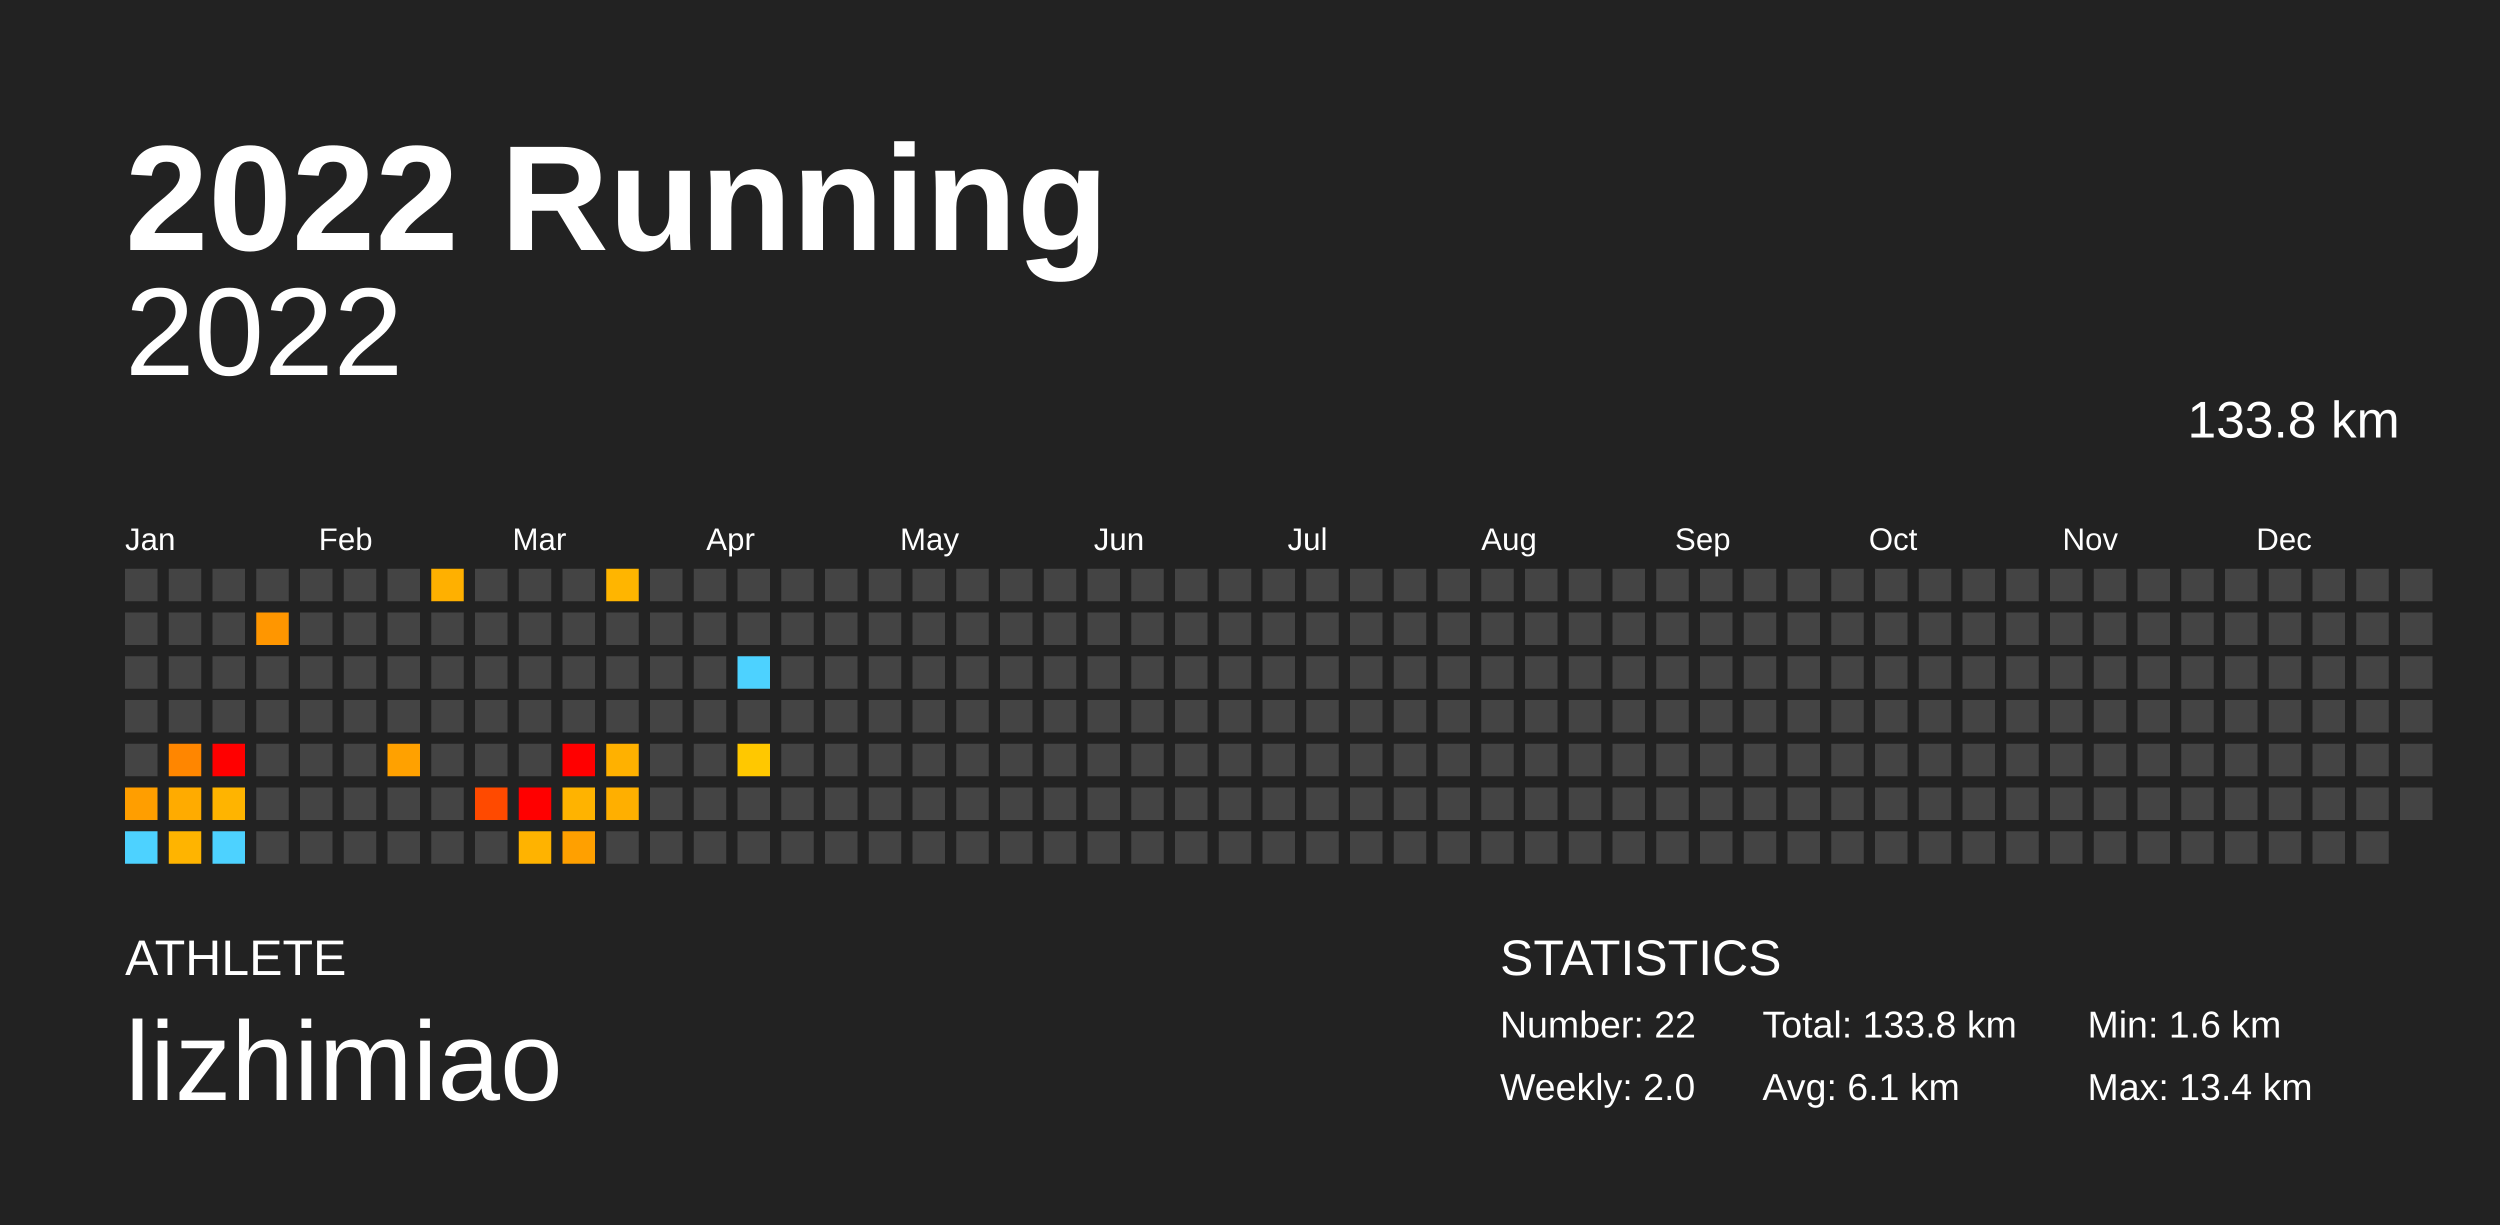
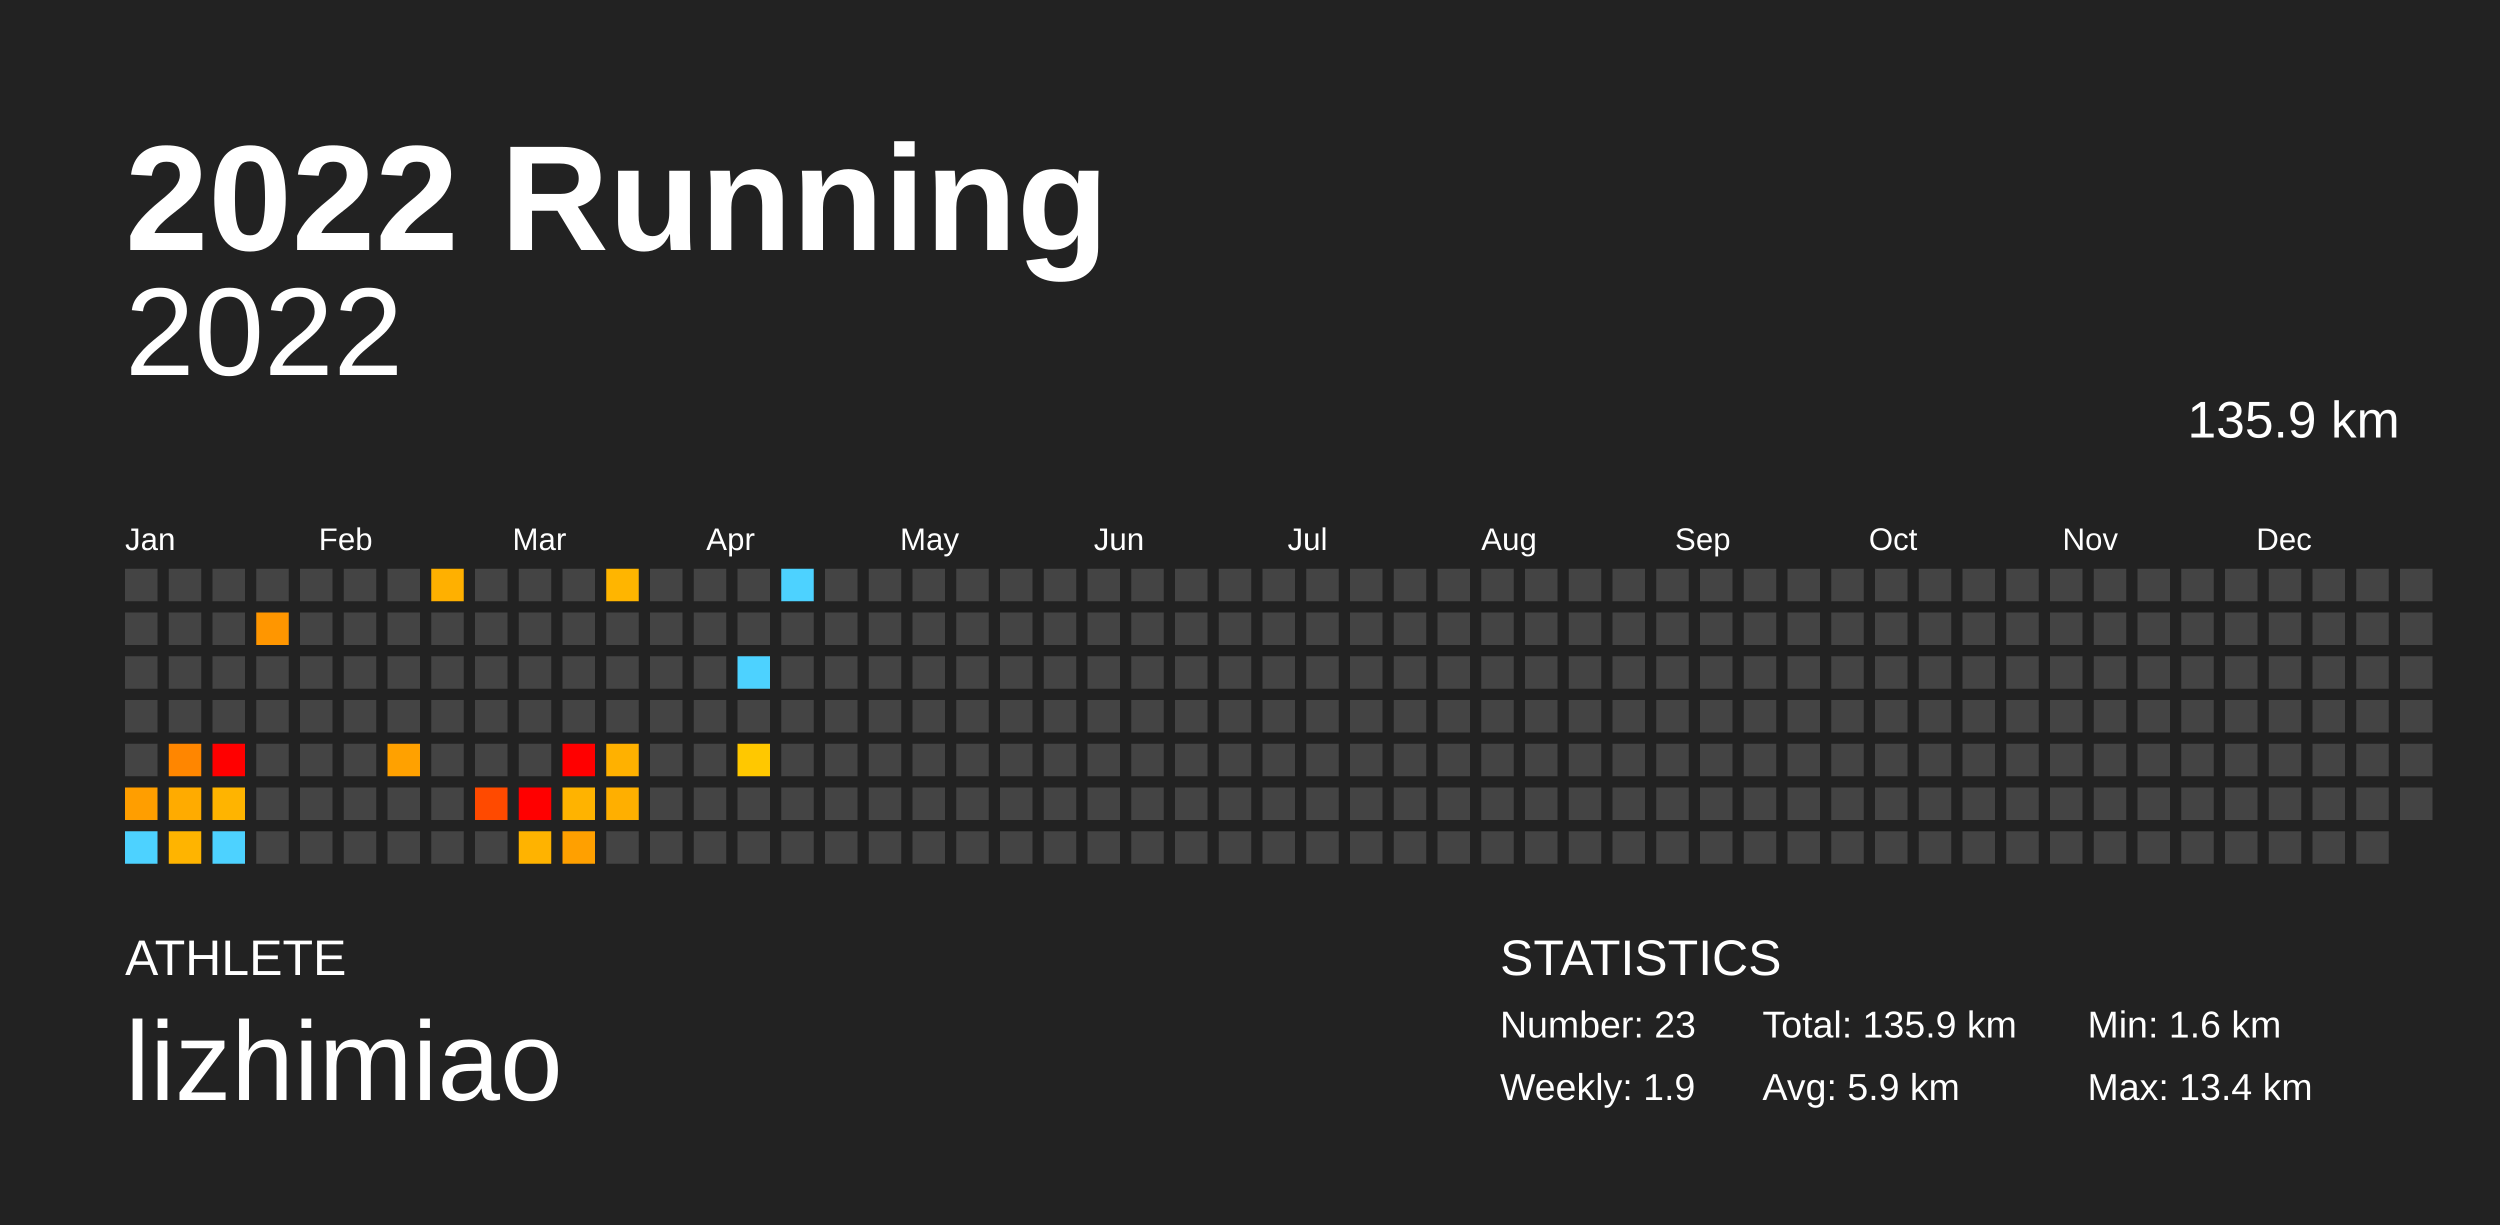
<svg xmlns="http://www.w3.org/2000/svg" baseProfile="full" height="98mm" version="1.1" viewBox="0,0,200,98" width="200mm">
  <defs />
  <rect fill="#222222" height="98" width="200" x="0" y="0" />
  <text fill="#FFFFFF" style="font-size:12px; font-family:Arial; font-weight:bold;" x="10" y="20">2022 Running</text>
  <text fill="#FFFFFF" style="font-size:4px; font-family:Arial" x="10" y="78">ATHLETE</text>
  <text fill="#FFFFFF" style="font-size:9px; font-family:Arial" x="10" y="88">lizhimiao</text>
  <text fill="#FFFFFF" style="font-size:4px; font-family:Arial" x="120" y="78">STATISTICS</text>
-   <text fill="#FFFFFF" style="font-size:3px; font-family:Arial" x="120" y="83">Number: 22</text>
-   <text fill="#FFFFFF" style="font-size:3px; font-family:Arial" x="120" y="88">Weekly: 2.0</text>
-   <text fill="#FFFFFF" style="font-size:3px; font-family:Arial" x="141" y="83">Total: 133.8 km</text>
-   <text fill="#FFFFFF" style="font-size:3px; font-family:Arial" x="141" y="88">Avg: 6.1 km</text>
+   <text fill="#FFFFFF" style="font-size:3px; font-family:Arial" x="120" y="83">Number: 23</text>
+   <text fill="#FFFFFF" style="font-size:3px; font-family:Arial" x="120" y="88">Weekly: 1.9</text>
+   <text fill="#FFFFFF" style="font-size:3px; font-family:Arial" x="141" y="83">Total: 135.9 km</text>
+   <text fill="#FFFFFF" style="font-size:3px; font-family:Arial" x="141" y="88">Avg: 5.9 km</text>
  <text fill="#FFFFFF" style="font-size:3px; font-family:Arial" x="167" y="83">Min: 1.6 km</text>
  <text fill="#FFFFFF" style="font-size:3px; font-family:Arial" x="167" y="88">Max: 13.4 km</text>
  <text alignment-baseline="hanging" fill="#FFFFFF" style="font-size:10.0px; font-family:Arial;" x="10" y="30">2022</text>
-   <text alignment-baseline="hanging" fill="#FFFFFF" style="font-size:4.125px; font-family:Arial;" x="175" y="35">133.8 km</text>
+   <text alignment-baseline="hanging" fill="#FFFFFF" style="font-size:4.125px; font-family:Arial;" x="175" y="35">135.9 km</text>
  <text fill="#FFFFFF" style="font-size:2.5px; font-family:Arial" x="10.0" y="44">Jan</text>
  <text fill="#FFFFFF" style="font-size:2.5px; font-family:Arial" x="25.5" y="44">Feb</text>
  <text fill="#FFFFFF" style="font-size:2.5px; font-family:Arial" x="41.0" y="44">Mar</text>
  <text fill="#FFFFFF" style="font-size:2.5px; font-family:Arial" x="56.5" y="44">Apr</text>
  <text fill="#FFFFFF" style="font-size:2.5px; font-family:Arial" x="72.0" y="44">May</text>
  <text fill="#FFFFFF" style="font-size:2.5px; font-family:Arial" x="87.5" y="44">Jun</text>
  <text fill="#FFFFFF" style="font-size:2.5px; font-family:Arial" x="103.0" y="44">Jul</text>
  <text fill="#FFFFFF" style="font-size:2.5px; font-family:Arial" x="118.5" y="44">Aug</text>
  <text fill="#FFFFFF" style="font-size:2.5px; font-family:Arial" x="134.0" y="44">Sep</text>
  <text fill="#FFFFFF" style="font-size:2.5px; font-family:Arial" x="149.5" y="44">Oct</text>
  <text fill="#FFFFFF" style="font-size:2.5px; font-family:Arial" x="165.0" y="44">Nov</text>
  <text fill="#FFFFFF" style="font-size:2.5px; font-family:Arial" x="180.5" y="44">Dec</text>
  <rect fill="#444444" height="2.6" width="2.6" x="10.0" y="45.5" />
  <rect fill="#444444" height="2.6" width="2.6" x="10.0" y="49.0" />
  <rect fill="#444444" height="2.6" width="2.6" x="10.0" y="52.5" />
  <rect fill="#444444" height="2.6" width="2.6" x="10.0" y="56.0" />
  <rect fill="#444444" height="2.6" width="2.6" x="10.0" y="59.5" />
  <rect fill="#ff9e00" height="2.6" width="2.6" x="10.0" y="63.0" />
  <rect fill="#4dd2ff" height="2.6" width="2.6" x="10.0" y="66.5" />
  <rect fill="#444444" height="2.6" width="2.6" x="13.5" y="45.5" />
  <rect fill="#444444" height="2.6" width="2.6" x="13.5" y="49.0" />
  <rect fill="#444444" height="2.6" width="2.6" x="13.5" y="52.5" />
  <rect fill="#444444" height="2.6" width="2.6" x="13.5" y="56.0" />
  <rect fill="#ff8600" height="2.6" width="2.6" x="13.5" y="59.5" />
  <rect fill="#ffab00" height="2.6" width="2.6" x="13.5" y="63.0" />
  <rect fill="#ffb400" height="2.6" width="2.6" x="13.5" y="66.5" />
  <rect fill="#444444" height="2.6" width="2.6" x="17.0" y="45.5" />
  <rect fill="#444444" height="2.6" width="2.6" x="17.0" y="49.0" />
  <rect fill="#444444" height="2.6" width="2.6" x="17.0" y="52.5" />
  <rect fill="#444444" height="2.6" width="2.6" x="17.0" y="56.0" />
  <rect fill="red" height="2.6" width="2.6" x="17.0" y="59.5" />
  <rect fill="#ffb400" height="2.6" width="2.6" x="17.0" y="63.0" />
  <rect fill="#4dd2ff" height="2.6" width="2.6" x="17.0" y="66.5" />
  <rect fill="#444444" height="2.6" width="2.6" x="20.5" y="45.5" />
  <rect fill="#ff9600" height="2.6" width="2.6" x="20.5" y="49.0" />
  <rect fill="#444444" height="2.6" width="2.6" x="20.5" y="52.5" />
  <rect fill="#444444" height="2.6" width="2.6" x="20.5" y="56.0" />
  <rect fill="#444444" height="2.6" width="2.6" x="20.5" y="59.5" />
  <rect fill="#444444" height="2.6" width="2.6" x="20.5" y="63.0" />
  <rect fill="#444444" height="2.6" width="2.6" x="20.5" y="66.5" />
  <rect fill="#444444" height="2.6" width="2.6" x="24.0" y="45.5" />
  <rect fill="#444444" height="2.6" width="2.6" x="24.0" y="49.0" />
  <rect fill="#444444" height="2.6" width="2.6" x="24.0" y="52.5" />
  <rect fill="#444444" height="2.6" width="2.6" x="24.0" y="56.0" />
  <rect fill="#444444" height="2.6" width="2.6" x="24.0" y="59.5" />
  <rect fill="#444444" height="2.6" width="2.6" x="24.0" y="63.0" />
  <rect fill="#444444" height="2.6" width="2.6" x="24.0" y="66.5" />
  <rect fill="#444444" height="2.6" width="2.6" x="27.5" y="45.5" />
  <rect fill="#444444" height="2.6" width="2.6" x="27.5" y="49.0" />
  <rect fill="#444444" height="2.6" width="2.6" x="27.5" y="52.5" />
  <rect fill="#444444" height="2.6" width="2.6" x="27.5" y="56.0" />
  <rect fill="#444444" height="2.6" width="2.6" x="27.5" y="59.5" />
  <rect fill="#444444" height="2.6" width="2.6" x="27.5" y="63.0" />
  <rect fill="#444444" height="2.6" width="2.6" x="27.5" y="66.5" />
  <rect fill="#444444" height="2.6" width="2.6" x="31.0" y="45.5" />
  <rect fill="#444444" height="2.6" width="2.6" x="31.0" y="49.0" />
  <rect fill="#444444" height="2.6" width="2.6" x="31.0" y="52.5" />
  <rect fill="#444444" height="2.6" width="2.6" x="31.0" y="56.0" />
  <rect fill="#ffa100" height="2.6" width="2.6" x="31.0" y="59.5" />
  <rect fill="#444444" height="2.6" width="2.6" x="31.0" y="63.0" />
  <rect fill="#444444" height="2.6" width="2.6" x="31.0" y="66.5" />
  <rect fill="#ffb000" height="2.6" width="2.6" x="34.5" y="45.5" />
  <rect fill="#444444" height="2.6" width="2.6" x="34.5" y="49.0" />
  <rect fill="#444444" height="2.6" width="2.6" x="34.5" y="52.5" />
  <rect fill="#444444" height="2.6" width="2.6" x="34.5" y="56.0" />
  <rect fill="#444444" height="2.6" width="2.6" x="34.5" y="59.5" />
  <rect fill="#444444" height="2.6" width="2.6" x="34.5" y="63.0" />
  <rect fill="#444444" height="2.6" width="2.6" x="34.5" y="66.5" />
  <rect fill="#444444" height="2.6" width="2.6" x="38.0" y="45.5" />
  <rect fill="#444444" height="2.6" width="2.6" x="38.0" y="49.0" />
  <rect fill="#444444" height="2.6" width="2.6" x="38.0" y="52.5" />
  <rect fill="#444444" height="2.6" width="2.6" x="38.0" y="56.0" />
  <rect fill="#444444" height="2.6" width="2.6" x="38.0" y="59.5" />
  <rect fill="#ff4a00" height="2.6" width="2.6" x="38.0" y="63.0" />
  <rect fill="#444444" height="2.6" width="2.6" x="38.0" y="66.5" />
  <rect fill="#444444" height="2.6" width="2.6" x="41.5" y="45.5" />
  <rect fill="#444444" height="2.6" width="2.6" x="41.5" y="49.0" />
  <rect fill="#444444" height="2.6" width="2.6" x="41.5" y="52.5" />
  <rect fill="#444444" height="2.6" width="2.6" x="41.5" y="56.0" />
  <rect fill="#444444" height="2.6" width="2.6" x="41.5" y="59.5" />
  <rect fill="red" height="2.6" width="2.6" x="41.5" y="63.0" />
  <rect fill="#ffb300" height="2.6" width="2.6" x="41.5" y="66.5" />
  <rect fill="#444444" height="2.6" width="2.6" x="45.0" y="45.5" />
  <rect fill="#444444" height="2.6" width="2.6" x="45.0" y="49.0" />
  <rect fill="#444444" height="2.6" width="2.6" x="45.0" y="52.5" />
  <rect fill="#444444" height="2.6" width="2.6" x="45.0" y="56.0" />
  <rect fill="red" height="2.6" width="2.6" x="45.0" y="59.5" />
  <rect fill="#ffb300" height="2.6" width="2.6" x="45.0" y="63.0" />
  <rect fill="#ffa000" height="2.6" width="2.6" x="45.0" y="66.5" />
  <rect fill="#ffb500" height="2.6" width="2.6" x="48.5" y="45.5" />
  <rect fill="#444444" height="2.6" width="2.6" x="48.5" y="49.0" />
  <rect fill="#444444" height="2.6" width="2.6" x="48.5" y="52.5" />
  <rect fill="#444444" height="2.6" width="2.6" x="48.5" y="56.0" />
  <rect fill="#ffb100" height="2.6" width="2.6" x="48.5" y="59.5" />
  <rect fill="#ffaf00" height="2.6" width="2.6" x="48.5" y="63.0" />
  <rect fill="#444444" height="2.6" width="2.6" x="48.5" y="66.5" />
  <rect fill="#444444" height="2.6" width="2.6" x="52.0" y="45.5" />
  <rect fill="#444444" height="2.6" width="2.6" x="52.0" y="49.0" />
  <rect fill="#444444" height="2.6" width="2.6" x="52.0" y="52.5" />
  <rect fill="#444444" height="2.6" width="2.6" x="52.0" y="56.0" />
  <rect fill="#444444" height="2.6" width="2.6" x="52.0" y="59.5" />
  <rect fill="#444444" height="2.6" width="2.6" x="52.0" y="63.0" />
  <rect fill="#444444" height="2.6" width="2.6" x="52.0" y="66.5" />
  <rect fill="#444444" height="2.6" width="2.6" x="55.5" y="45.5" />
  <rect fill="#444444" height="2.6" width="2.6" x="55.5" y="49.0" />
  <rect fill="#444444" height="2.6" width="2.6" x="55.5" y="52.5" />
  <rect fill="#444444" height="2.6" width="2.6" x="55.5" y="56.0" />
  <rect fill="#444444" height="2.6" width="2.6" x="55.5" y="59.5" />
  <rect fill="#444444" height="2.6" width="2.6" x="55.5" y="63.0" />
  <rect fill="#444444" height="2.6" width="2.6" x="55.5" y="66.5" />
  <rect fill="#444444" height="2.6" width="2.6" x="59.0" y="45.5" />
  <rect fill="#444444" height="2.6" width="2.6" x="59.0" y="49.0" />
  <rect fill="#4dd2ff" height="2.6" width="2.6" x="59.0" y="52.5" />
  <rect fill="#444444" height="2.6" width="2.6" x="59.0" y="56.0" />
  <rect fill="#ffc800" height="2.6" width="2.6" x="59.0" y="59.5" />
  <rect fill="#444444" height="2.6" width="2.6" x="59.0" y="63.0" />
  <rect fill="#444444" height="2.6" width="2.6" x="59.0" y="66.5" />
-   <rect fill="#444444" height="2.6" width="2.6" x="62.5" y="45.5" />
+   <rect fill="#4dd2ff" height="2.6" width="2.6" x="62.5" y="45.5" />
  <rect fill="#444444" height="2.6" width="2.6" x="62.5" y="49.0" />
  <rect fill="#444444" height="2.6" width="2.6" x="62.5" y="52.5" />
  <rect fill="#444444" height="2.6" width="2.6" x="62.5" y="56.0" />
  <rect fill="#444444" height="2.6" width="2.6" x="62.5" y="59.5" />
  <rect fill="#444444" height="2.6" width="2.6" x="62.5" y="63.0" />
  <rect fill="#444444" height="2.6" width="2.6" x="62.5" y="66.5" />
  <rect fill="#444444" height="2.6" width="2.6" x="66.0" y="45.5" />
  <rect fill="#444444" height="2.6" width="2.6" x="66.0" y="49.0" />
  <rect fill="#444444" height="2.6" width="2.6" x="66.0" y="52.5" />
  <rect fill="#444444" height="2.6" width="2.6" x="66.0" y="56.0" />
  <rect fill="#444444" height="2.6" width="2.6" x="66.0" y="59.5" />
  <rect fill="#444444" height="2.6" width="2.6" x="66.0" y="63.0" />
  <rect fill="#444444" height="2.6" width="2.6" x="66.0" y="66.5" />
  <rect fill="#444444" height="2.6" width="2.6" x="69.5" y="45.5" />
  <rect fill="#444444" height="2.6" width="2.6" x="69.5" y="49.0" />
  <rect fill="#444444" height="2.6" width="2.6" x="69.5" y="52.5" />
  <rect fill="#444444" height="2.6" width="2.6" x="69.5" y="56.0" />
  <rect fill="#444444" height="2.6" width="2.6" x="69.5" y="59.5" />
  <rect fill="#444444" height="2.6" width="2.6" x="69.5" y="63.0" />
  <rect fill="#444444" height="2.6" width="2.6" x="69.5" y="66.5" />
  <rect fill="#444444" height="2.6" width="2.6" x="73.0" y="45.5" />
  <rect fill="#444444" height="2.6" width="2.6" x="73.0" y="49.0" />
  <rect fill="#444444" height="2.6" width="2.6" x="73.0" y="52.5" />
  <rect fill="#444444" height="2.6" width="2.6" x="73.0" y="56.0" />
  <rect fill="#444444" height="2.6" width="2.6" x="73.0" y="59.5" />
  <rect fill="#444444" height="2.6" width="2.6" x="73.0" y="63.0" />
  <rect fill="#444444" height="2.6" width="2.6" x="73.0" y="66.5" />
  <rect fill="#444444" height="2.6" width="2.6" x="76.5" y="45.5" />
  <rect fill="#444444" height="2.6" width="2.6" x="76.5" y="49.0" />
  <rect fill="#444444" height="2.6" width="2.6" x="76.5" y="52.5" />
  <rect fill="#444444" height="2.6" width="2.6" x="76.5" y="56.0" />
  <rect fill="#444444" height="2.6" width="2.6" x="76.5" y="59.5" />
  <rect fill="#444444" height="2.6" width="2.6" x="76.5" y="63.0" />
  <rect fill="#444444" height="2.6" width="2.6" x="76.5" y="66.5" />
  <rect fill="#444444" height="2.6" width="2.6" x="80.0" y="45.5" />
  <rect fill="#444444" height="2.6" width="2.6" x="80.0" y="49.0" />
  <rect fill="#444444" height="2.6" width="2.6" x="80.0" y="52.5" />
  <rect fill="#444444" height="2.6" width="2.6" x="80.0" y="56.0" />
  <rect fill="#444444" height="2.6" width="2.6" x="80.0" y="59.5" />
  <rect fill="#444444" height="2.6" width="2.6" x="80.0" y="63.0" />
  <rect fill="#444444" height="2.6" width="2.6" x="80.0" y="66.5" />
  <rect fill="#444444" height="2.6" width="2.6" x="83.5" y="45.5" />
  <rect fill="#444444" height="2.6" width="2.6" x="83.5" y="49.0" />
  <rect fill="#444444" height="2.6" width="2.6" x="83.5" y="52.5" />
  <rect fill="#444444" height="2.6" width="2.6" x="83.5" y="56.0" />
  <rect fill="#444444" height="2.6" width="2.6" x="83.5" y="59.5" />
  <rect fill="#444444" height="2.6" width="2.6" x="83.5" y="63.0" />
  <rect fill="#444444" height="2.6" width="2.6" x="83.5" y="66.5" />
  <rect fill="#444444" height="2.6" width="2.6" x="87.0" y="45.5" />
  <rect fill="#444444" height="2.6" width="2.6" x="87.0" y="49.0" />
  <rect fill="#444444" height="2.6" width="2.6" x="87.0" y="52.5" />
  <rect fill="#444444" height="2.6" width="2.6" x="87.0" y="56.0" />
  <rect fill="#444444" height="2.6" width="2.6" x="87.0" y="59.5" />
  <rect fill="#444444" height="2.6" width="2.6" x="87.0" y="63.0" />
  <rect fill="#444444" height="2.6" width="2.6" x="87.0" y="66.5" />
  <rect fill="#444444" height="2.6" width="2.6" x="90.5" y="45.5" />
  <rect fill="#444444" height="2.6" width="2.6" x="90.5" y="49.0" />
  <rect fill="#444444" height="2.6" width="2.6" x="90.5" y="52.5" />
  <rect fill="#444444" height="2.6" width="2.6" x="90.5" y="56.0" />
  <rect fill="#444444" height="2.6" width="2.6" x="90.5" y="59.5" />
  <rect fill="#444444" height="2.6" width="2.6" x="90.5" y="63.0" />
  <rect fill="#444444" height="2.6" width="2.6" x="90.5" y="66.5" />
  <rect fill="#444444" height="2.6" width="2.6" x="94.0" y="45.5" />
  <rect fill="#444444" height="2.6" width="2.6" x="94.0" y="49.0" />
  <rect fill="#444444" height="2.6" width="2.6" x="94.0" y="52.5" />
  <rect fill="#444444" height="2.6" width="2.6" x="94.0" y="56.0" />
  <rect fill="#444444" height="2.6" width="2.6" x="94.0" y="59.5" />
  <rect fill="#444444" height="2.6" width="2.6" x="94.0" y="63.0" />
  <rect fill="#444444" height="2.6" width="2.6" x="94.0" y="66.5" />
  <rect fill="#444444" height="2.6" width="2.6" x="97.5" y="45.5" />
  <rect fill="#444444" height="2.6" width="2.6" x="97.5" y="49.0" />
  <rect fill="#444444" height="2.6" width="2.6" x="97.5" y="52.5" />
  <rect fill="#444444" height="2.6" width="2.6" x="97.5" y="56.0" />
  <rect fill="#444444" height="2.6" width="2.6" x="97.5" y="59.5" />
  <rect fill="#444444" height="2.6" width="2.6" x="97.5" y="63.0" />
  <rect fill="#444444" height="2.6" width="2.6" x="97.5" y="66.5" />
  <rect fill="#444444" height="2.6" width="2.6" x="101.0" y="45.5" />
  <rect fill="#444444" height="2.6" width="2.6" x="101.0" y="49.0" />
  <rect fill="#444444" height="2.6" width="2.6" x="101.0" y="52.5" />
  <rect fill="#444444" height="2.6" width="2.6" x="101.0" y="56.0" />
  <rect fill="#444444" height="2.6" width="2.6" x="101.0" y="59.5" />
  <rect fill="#444444" height="2.6" width="2.6" x="101.0" y="63.0" />
  <rect fill="#444444" height="2.6" width="2.6" x="101.0" y="66.5" />
  <rect fill="#444444" height="2.6" width="2.6" x="104.5" y="45.5" />
  <rect fill="#444444" height="2.6" width="2.6" x="104.5" y="49.0" />
  <rect fill="#444444" height="2.6" width="2.6" x="104.5" y="52.5" />
  <rect fill="#444444" height="2.6" width="2.6" x="104.5" y="56.0" />
  <rect fill="#444444" height="2.6" width="2.6" x="104.5" y="59.5" />
  <rect fill="#444444" height="2.6" width="2.6" x="104.5" y="63.0" />
  <rect fill="#444444" height="2.6" width="2.6" x="104.5" y="66.5" />
  <rect fill="#444444" height="2.6" width="2.6" x="108.0" y="45.5" />
  <rect fill="#444444" height="2.6" width="2.6" x="108.0" y="49.0" />
  <rect fill="#444444" height="2.6" width="2.6" x="108.0" y="52.5" />
  <rect fill="#444444" height="2.6" width="2.6" x="108.0" y="56.0" />
  <rect fill="#444444" height="2.6" width="2.6" x="108.0" y="59.5" />
  <rect fill="#444444" height="2.6" width="2.6" x="108.0" y="63.0" />
  <rect fill="#444444" height="2.6" width="2.6" x="108.0" y="66.5" />
  <rect fill="#444444" height="2.6" width="2.6" x="111.5" y="45.5" />
  <rect fill="#444444" height="2.6" width="2.6" x="111.5" y="49.0" />
  <rect fill="#444444" height="2.6" width="2.6" x="111.5" y="52.5" />
  <rect fill="#444444" height="2.6" width="2.6" x="111.5" y="56.0" />
  <rect fill="#444444" height="2.6" width="2.6" x="111.5" y="59.5" />
  <rect fill="#444444" height="2.6" width="2.6" x="111.5" y="63.0" />
  <rect fill="#444444" height="2.6" width="2.6" x="111.5" y="66.5" />
  <rect fill="#444444" height="2.6" width="2.6" x="115.0" y="45.5" />
  <rect fill="#444444" height="2.6" width="2.6" x="115.0" y="49.0" />
  <rect fill="#444444" height="2.6" width="2.6" x="115.0" y="52.5" />
  <rect fill="#444444" height="2.6" width="2.6" x="115.0" y="56.0" />
  <rect fill="#444444" height="2.6" width="2.6" x="115.0" y="59.5" />
  <rect fill="#444444" height="2.6" width="2.6" x="115.0" y="63.0" />
  <rect fill="#444444" height="2.6" width="2.6" x="115.0" y="66.5" />
  <rect fill="#444444" height="2.6" width="2.6" x="118.5" y="45.5" />
  <rect fill="#444444" height="2.6" width="2.6" x="118.5" y="49.0" />
  <rect fill="#444444" height="2.6" width="2.6" x="118.5" y="52.5" />
  <rect fill="#444444" height="2.6" width="2.6" x="118.5" y="56.0" />
  <rect fill="#444444" height="2.6" width="2.6" x="118.5" y="59.5" />
  <rect fill="#444444" height="2.6" width="2.6" x="118.5" y="63.0" />
  <rect fill="#444444" height="2.6" width="2.6" x="118.5" y="66.5" />
  <rect fill="#444444" height="2.6" width="2.6" x="122.0" y="45.5" />
  <rect fill="#444444" height="2.6" width="2.6" x="122.0" y="49.0" />
  <rect fill="#444444" height="2.6" width="2.6" x="122.0" y="52.5" />
  <rect fill="#444444" height="2.6" width="2.6" x="122.0" y="56.0" />
  <rect fill="#444444" height="2.6" width="2.6" x="122.0" y="59.5" />
  <rect fill="#444444" height="2.6" width="2.6" x="122.0" y="63.0" />
  <rect fill="#444444" height="2.6" width="2.6" x="122.0" y="66.5" />
  <rect fill="#444444" height="2.6" width="2.6" x="125.5" y="45.5" />
  <rect fill="#444444" height="2.6" width="2.6" x="125.5" y="49.0" />
  <rect fill="#444444" height="2.6" width="2.6" x="125.5" y="52.5" />
  <rect fill="#444444" height="2.6" width="2.6" x="125.5" y="56.0" />
  <rect fill="#444444" height="2.6" width="2.6" x="125.5" y="59.5" />
  <rect fill="#444444" height="2.6" width="2.6" x="125.5" y="63.0" />
  <rect fill="#444444" height="2.6" width="2.6" x="125.5" y="66.5" />
  <rect fill="#444444" height="2.6" width="2.6" x="129.0" y="45.5" />
  <rect fill="#444444" height="2.6" width="2.6" x="129.0" y="49.0" />
  <rect fill="#444444" height="2.6" width="2.6" x="129.0" y="52.5" />
  <rect fill="#444444" height="2.6" width="2.6" x="129.0" y="56.0" />
  <rect fill="#444444" height="2.6" width="2.6" x="129.0" y="59.5" />
  <rect fill="#444444" height="2.6" width="2.6" x="129.0" y="63.0" />
  <rect fill="#444444" height="2.6" width="2.6" x="129.0" y="66.5" />
  <rect fill="#444444" height="2.6" width="2.6" x="132.5" y="45.5" />
  <rect fill="#444444" height="2.6" width="2.6" x="132.5" y="49.0" />
  <rect fill="#444444" height="2.6" width="2.6" x="132.5" y="52.5" />
  <rect fill="#444444" height="2.6" width="2.6" x="132.5" y="56.0" />
  <rect fill="#444444" height="2.6" width="2.6" x="132.5" y="59.5" />
  <rect fill="#444444" height="2.6" width="2.6" x="132.5" y="63.0" />
  <rect fill="#444444" height="2.6" width="2.6" x="132.5" y="66.5" />
  <rect fill="#444444" height="2.6" width="2.6" x="136.0" y="45.5" />
  <rect fill="#444444" height="2.6" width="2.6" x="136.0" y="49.0" />
  <rect fill="#444444" height="2.6" width="2.6" x="136.0" y="52.5" />
  <rect fill="#444444" height="2.6" width="2.6" x="136.0" y="56.0" />
  <rect fill="#444444" height="2.6" width="2.6" x="136.0" y="59.5" />
  <rect fill="#444444" height="2.6" width="2.6" x="136.0" y="63.0" />
  <rect fill="#444444" height="2.6" width="2.6" x="136.0" y="66.5" />
  <rect fill="#444444" height="2.6" width="2.6" x="139.5" y="45.5" />
  <rect fill="#444444" height="2.6" width="2.6" x="139.5" y="49.0" />
  <rect fill="#444444" height="2.6" width="2.6" x="139.5" y="52.5" />
  <rect fill="#444444" height="2.6" width="2.6" x="139.5" y="56.0" />
  <rect fill="#444444" height="2.6" width="2.6" x="139.5" y="59.5" />
  <rect fill="#444444" height="2.6" width="2.6" x="139.5" y="63.0" />
  <rect fill="#444444" height="2.6" width="2.6" x="139.5" y="66.5" />
  <rect fill="#444444" height="2.6" width="2.6" x="143.0" y="45.5" />
  <rect fill="#444444" height="2.6" width="2.6" x="143.0" y="49.0" />
  <rect fill="#444444" height="2.6" width="2.6" x="143.0" y="52.5" />
  <rect fill="#444444" height="2.6" width="2.6" x="143.0" y="56.0" />
  <rect fill="#444444" height="2.6" width="2.6" x="143.0" y="59.5" />
  <rect fill="#444444" height="2.6" width="2.6" x="143.0" y="63.0" />
  <rect fill="#444444" height="2.6" width="2.6" x="143.0" y="66.5" />
  <rect fill="#444444" height="2.6" width="2.6" x="146.5" y="45.5" />
  <rect fill="#444444" height="2.6" width="2.6" x="146.5" y="49.0" />
  <rect fill="#444444" height="2.6" width="2.6" x="146.5" y="52.5" />
  <rect fill="#444444" height="2.6" width="2.6" x="146.5" y="56.0" />
  <rect fill="#444444" height="2.6" width="2.6" x="146.5" y="59.5" />
  <rect fill="#444444" height="2.6" width="2.6" x="146.5" y="63.0" />
  <rect fill="#444444" height="2.6" width="2.6" x="146.5" y="66.5" />
  <rect fill="#444444" height="2.6" width="2.6" x="150.0" y="45.5" />
  <rect fill="#444444" height="2.6" width="2.6" x="150.0" y="49.0" />
  <rect fill="#444444" height="2.6" width="2.6" x="150.0" y="52.5" />
  <rect fill="#444444" height="2.6" width="2.6" x="150.0" y="56.0" />
  <rect fill="#444444" height="2.6" width="2.6" x="150.0" y="59.5" />
  <rect fill="#444444" height="2.6" width="2.6" x="150.0" y="63.0" />
  <rect fill="#444444" height="2.6" width="2.6" x="150.0" y="66.5" />
  <rect fill="#444444" height="2.6" width="2.6" x="153.5" y="45.5" />
  <rect fill="#444444" height="2.6" width="2.6" x="153.5" y="49.0" />
  <rect fill="#444444" height="2.6" width="2.6" x="153.5" y="52.5" />
  <rect fill="#444444" height="2.6" width="2.6" x="153.5" y="56.0" />
  <rect fill="#444444" height="2.6" width="2.6" x="153.5" y="59.5" />
  <rect fill="#444444" height="2.6" width="2.6" x="153.5" y="63.0" />
  <rect fill="#444444" height="2.6" width="2.6" x="153.5" y="66.5" />
  <rect fill="#444444" height="2.6" width="2.6" x="157.0" y="45.5" />
  <rect fill="#444444" height="2.6" width="2.6" x="157.0" y="49.0" />
  <rect fill="#444444" height="2.6" width="2.6" x="157.0" y="52.5" />
  <rect fill="#444444" height="2.6" width="2.6" x="157.0" y="56.0" />
  <rect fill="#444444" height="2.6" width="2.6" x="157.0" y="59.5" />
  <rect fill="#444444" height="2.6" width="2.6" x="157.0" y="63.0" />
  <rect fill="#444444" height="2.6" width="2.6" x="157.0" y="66.5" />
  <rect fill="#444444" height="2.6" width="2.6" x="160.5" y="45.5" />
  <rect fill="#444444" height="2.6" width="2.6" x="160.5" y="49.0" />
  <rect fill="#444444" height="2.6" width="2.6" x="160.5" y="52.5" />
  <rect fill="#444444" height="2.6" width="2.6" x="160.5" y="56.0" />
  <rect fill="#444444" height="2.6" width="2.6" x="160.5" y="59.5" />
  <rect fill="#444444" height="2.6" width="2.6" x="160.5" y="63.0" />
  <rect fill="#444444" height="2.6" width="2.6" x="160.5" y="66.5" />
  <rect fill="#444444" height="2.6" width="2.6" x="164.0" y="45.5" />
  <rect fill="#444444" height="2.6" width="2.6" x="164.0" y="49.0" />
  <rect fill="#444444" height="2.6" width="2.6" x="164.0" y="52.5" />
  <rect fill="#444444" height="2.6" width="2.6" x="164.0" y="56.0" />
  <rect fill="#444444" height="2.6" width="2.6" x="164.0" y="59.5" />
  <rect fill="#444444" height="2.6" width="2.6" x="164.0" y="63.0" />
  <rect fill="#444444" height="2.6" width="2.6" x="164.0" y="66.5" />
  <rect fill="#444444" height="2.6" width="2.6" x="167.5" y="45.5" />
  <rect fill="#444444" height="2.6" width="2.6" x="167.5" y="49.0" />
  <rect fill="#444444" height="2.6" width="2.6" x="167.5" y="52.5" />
  <rect fill="#444444" height="2.6" width="2.6" x="167.5" y="56.0" />
  <rect fill="#444444" height="2.6" width="2.6" x="167.5" y="59.5" />
  <rect fill="#444444" height="2.6" width="2.6" x="167.5" y="63.0" />
  <rect fill="#444444" height="2.6" width="2.6" x="167.5" y="66.5" />
  <rect fill="#444444" height="2.6" width="2.6" x="171.0" y="45.5" />
  <rect fill="#444444" height="2.6" width="2.6" x="171.0" y="49.0" />
  <rect fill="#444444" height="2.6" width="2.6" x="171.0" y="52.5" />
  <rect fill="#444444" height="2.6" width="2.6" x="171.0" y="56.0" />
  <rect fill="#444444" height="2.6" width="2.6" x="171.0" y="59.5" />
  <rect fill="#444444" height="2.6" width="2.6" x="171.0" y="63.0" />
  <rect fill="#444444" height="2.6" width="2.6" x="171.0" y="66.5" />
  <rect fill="#444444" height="2.6" width="2.6" x="174.5" y="45.5" />
  <rect fill="#444444" height="2.6" width="2.6" x="174.5" y="49.0" />
  <rect fill="#444444" height="2.6" width="2.6" x="174.5" y="52.5" />
  <rect fill="#444444" height="2.6" width="2.6" x="174.5" y="56.0" />
  <rect fill="#444444" height="2.6" width="2.6" x="174.5" y="59.5" />
  <rect fill="#444444" height="2.6" width="2.6" x="174.5" y="63.0" />
  <rect fill="#444444" height="2.6" width="2.6" x="174.5" y="66.5" />
  <rect fill="#444444" height="2.6" width="2.6" x="178.0" y="45.5" />
  <rect fill="#444444" height="2.6" width="2.6" x="178.0" y="49.0" />
  <rect fill="#444444" height="2.6" width="2.6" x="178.0" y="52.5" />
  <rect fill="#444444" height="2.6" width="2.6" x="178.0" y="56.0" />
  <rect fill="#444444" height="2.6" width="2.6" x="178.0" y="59.5" />
  <rect fill="#444444" height="2.6" width="2.6" x="178.0" y="63.0" />
  <rect fill="#444444" height="2.6" width="2.6" x="178.0" y="66.5" />
  <rect fill="#444444" height="2.6" width="2.6" x="181.5" y="45.5" />
  <rect fill="#444444" height="2.6" width="2.6" x="181.5" y="49.0" />
  <rect fill="#444444" height="2.6" width="2.6" x="181.5" y="52.5" />
  <rect fill="#444444" height="2.6" width="2.6" x="181.5" y="56.0" />
  <rect fill="#444444" height="2.6" width="2.6" x="181.5" y="59.5" />
  <rect fill="#444444" height="2.6" width="2.6" x="181.5" y="63.0" />
  <rect fill="#444444" height="2.6" width="2.6" x="181.5" y="66.5" />
  <rect fill="#444444" height="2.6" width="2.6" x="185.0" y="45.5" />
  <rect fill="#444444" height="2.6" width="2.6" x="185.0" y="49.0" />
  <rect fill="#444444" height="2.6" width="2.6" x="185.0" y="52.5" />
  <rect fill="#444444" height="2.6" width="2.6" x="185.0" y="56.0" />
  <rect fill="#444444" height="2.6" width="2.6" x="185.0" y="59.5" />
  <rect fill="#444444" height="2.6" width="2.6" x="185.0" y="63.0" />
  <rect fill="#444444" height="2.6" width="2.6" x="185.0" y="66.5" />
  <rect fill="#444444" height="2.6" width="2.6" x="188.5" y="45.5" />
  <rect fill="#444444" height="2.6" width="2.6" x="188.5" y="49.0" />
  <rect fill="#444444" height="2.6" width="2.6" x="188.5" y="52.5" />
  <rect fill="#444444" height="2.6" width="2.6" x="188.5" y="56.0" />
  <rect fill="#444444" height="2.6" width="2.6" x="188.5" y="59.5" />
  <rect fill="#444444" height="2.6" width="2.6" x="188.5" y="63.0" />
  <rect fill="#444444" height="2.6" width="2.6" x="188.5" y="66.5" />
  <rect fill="#444444" height="2.6" width="2.6" x="192.0" y="45.5" />
  <rect fill="#444444" height="2.6" width="2.6" x="192.0" y="49.0" />
  <rect fill="#444444" height="2.6" width="2.6" x="192.0" y="52.5" />
  <rect fill="#444444" height="2.6" width="2.6" x="192.0" y="56.0" />
  <rect fill="#444444" height="2.6" width="2.6" x="192.0" y="59.5" />
  <rect fill="#444444" height="2.6" width="2.6" x="192.0" y="63.0" />
</svg>
